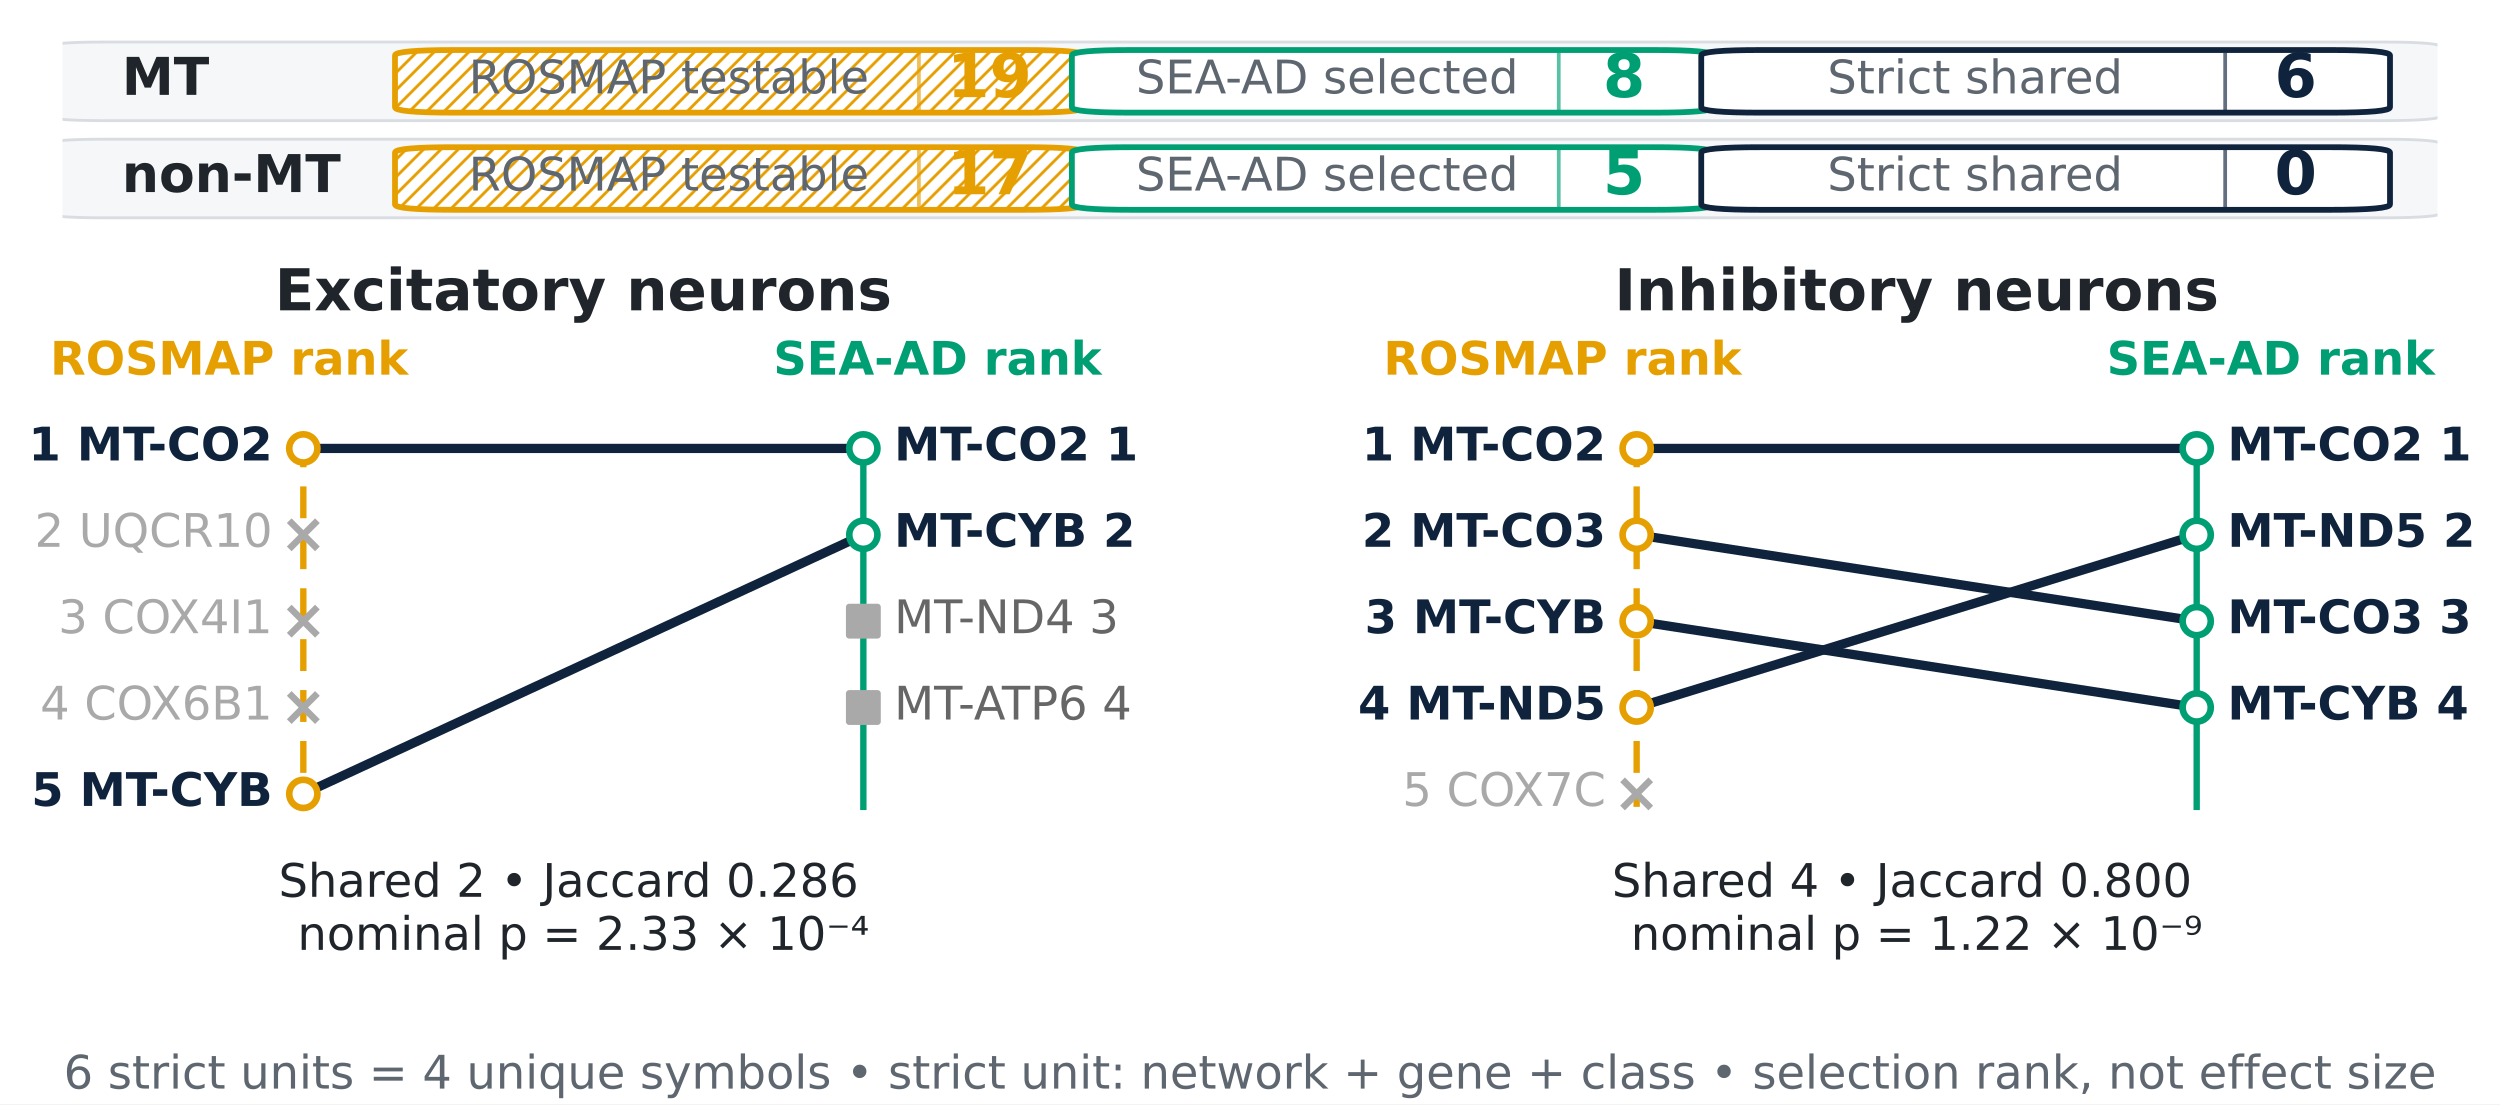
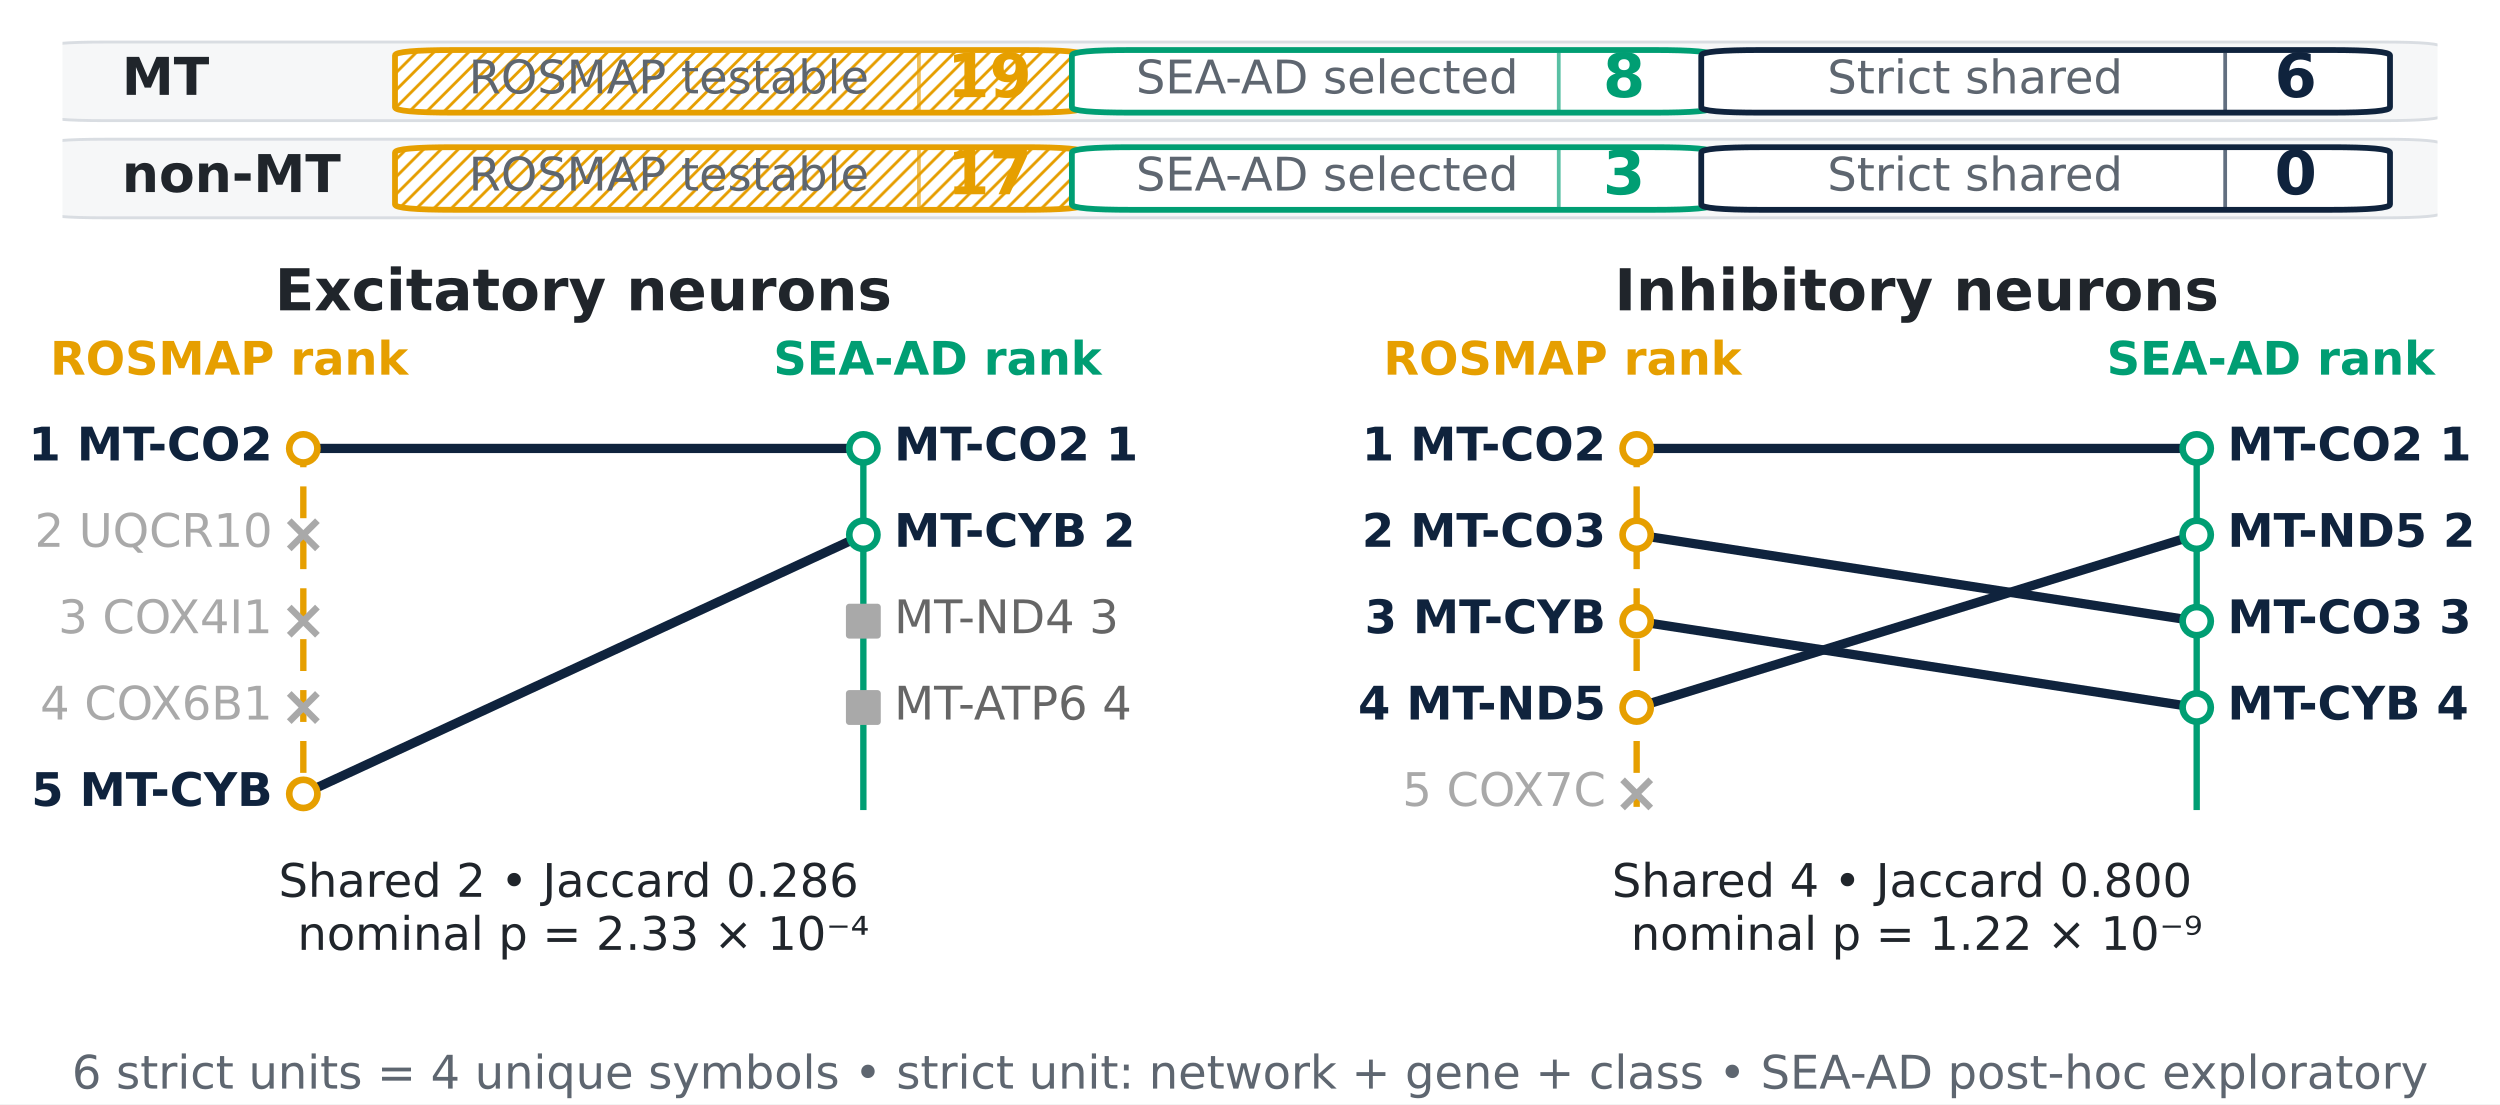
<svg xmlns="http://www.w3.org/2000/svg" xmlns:xlink="http://www.w3.org/1999/xlink" width="864pt" height="381.6pt" viewBox="0 0 864 381.6" version="1.1">
  <defs>
    <style type="text/css">*{stroke-linejoin: round; stroke-linecap: butt}</style>
  </defs>
  <g id="figure_1">
    <g id="patch_1">
      <path d="M 0 381.6  L 864 381.6  L 864 0  L 0 0  z " style="fill: #ffffff" />
    </g>
    <g id="axes_1">
      <g id="patch_2">
        <path d="M 36.374 41.693  L 823.522 41.693  Q 844.042 41.693 844.042 39.827  L 844.042 16.395  Q 844.042 14.53 823.522 14.53  L 36.374 14.53  Q 15.854 14.53 15.854 16.395  L 15.854 39.827  Q 15.854 41.693 36.374 41.693  z " clip-path="url(#pb12065d05f)" style="fill: #f6f7f8; stroke: #d9dde2; stroke-linejoin: miter" />
      </g>
      <g id="patch_3">
        <path d="M 157.032 38.932  L 354.024 38.932  Q 374.544 38.932 374.544 37.066  L 374.544 19.156  Q 374.544 17.291 354.024 17.291  L 157.032 17.291  Q 136.512 17.291 136.512 19.156  L 136.512 37.066  Q 136.512 38.932 157.032 38.932  z " clip-path="url(#pb12065d05f)" style="fill: url(#h4761492750); stroke: #e69f00; stroke-width: 2; stroke-linejoin: miter" />
      </g>
      <g id="patch_4">
        <path d="M 390.96 38.932  L 571.536 38.932  Q 592.056 38.932 592.056 37.066  L 592.056 19.156  Q 592.056 17.291 571.536 17.291  L 390.96 17.291  Q 370.44 17.291 370.44 19.156  L 370.44 37.066  Q 370.44 38.932 390.96 38.932  z " clip-path="url(#pb12065d05f)" style="fill: #ffffff; stroke: #009e73; stroke-width: 2; stroke-linejoin: miter" />
      </g>
      <g id="patch_5">
        <path d="M 608.472 38.932  L 805.464 38.932  Q 825.984 38.932 825.984 37.066  L 825.984 19.156  Q 825.984 17.291 805.464 17.291  L 608.472 17.291  Q 587.952 17.291 587.952 19.156  L 587.952 37.066  Q 587.952 38.932 608.472 38.932  z " clip-path="url(#pb12065d05f)" style="fill: #ffffff; stroke: #0f233d; stroke-width: 2; stroke-linejoin: miter" />
      </g>
      <g id="patch_6">
        <path d="M 36.374 75.274  L 823.522 75.274  Q 844.042 75.274 844.042 73.408  L 844.042 49.976  Q 844.042 48.11 823.522 48.11  L 36.374 48.11  Q 15.854 48.11 15.854 49.976  L 15.854 73.408  Q 15.854 75.274 36.374 75.274  z " clip-path="url(#pb12065d05f)" style="fill: #f6f7f8; stroke: #d9dde2; stroke-linejoin: miter" />
      </g>
      <g id="patch_7">
        <path d="M 157.032 72.512  L 354.024 72.512  Q 374.544 72.512 374.544 70.647  L 374.544 52.737  Q 374.544 50.872 354.024 50.872  L 157.032 50.872  Q 136.512 50.872 136.512 52.737  L 136.512 70.647  Q 136.512 72.512 157.032 72.512  z " clip-path="url(#pb12065d05f)" style="fill: url(#h4761492750); stroke: #e69f00; stroke-width: 2; stroke-linejoin: miter" />
      </g>
      <g id="patch_8">
        <path d="M 390.96 72.512  L 571.536 72.512  Q 592.056 72.512 592.056 70.647  L 592.056 52.737  Q 592.056 50.872 571.536 50.872  L 390.96 50.872  Q 370.44 50.872 370.44 52.737  L 370.44 70.647  Q 370.44 72.512 390.96 72.512  z " clip-path="url(#pb12065d05f)" style="fill: #ffffff; stroke: #009e73; stroke-width: 2; stroke-linejoin: miter" />
      </g>
      <g id="patch_9">
        <path d="M 608.472 72.512  L 805.464 72.512  Q 825.984 72.512 825.984 70.647  L 825.984 52.737  Q 825.984 50.872 805.464 50.872  L 608.472 50.872  Q 587.952 50.872 587.952 52.737  L 587.952 70.647  Q 587.952 72.512 608.472 72.512  z " clip-path="url(#pb12065d05f)" style="fill: #ffffff; stroke: #0f233d; stroke-width: 2; stroke-linejoin: miter" />
      </g>
      <g id="line2d_1">
        <path d="M 317.58 37.38  L 317.58 18.843  " clip-path="url(#pb12065d05f)" style="fill: none; stroke: #e69f00; stroke-opacity: 0.65; stroke-width: 1.3; stroke-linecap: square" />
      </g>
      <g id="line2d_2">
        <path d="M 538.704 37.38  L 538.704 18.843  " clip-path="url(#pb12065d05f)" style="fill: none; stroke: #009e73; stroke-opacity: 0.65; stroke-width: 1.3; stroke-linecap: square" />
      </g>
      <g id="line2d_3">
        <path d="M 769.02 37.38  L 769.02 18.843  " clip-path="url(#pb12065d05f)" style="fill: none; stroke: #0f233d; stroke-opacity: 0.65; stroke-width: 1.3; stroke-linecap: square" />
      </g>
      <g id="line2d_4">
        <path d="M 317.58 70.96  L 317.58 52.424  " clip-path="url(#pb12065d05f)" style="fill: none; stroke: #e69f00; stroke-opacity: 0.65; stroke-width: 1.3; stroke-linecap: square" />
      </g>
      <g id="line2d_5">
        <path d="M 538.704 70.96  L 538.704 52.424  " clip-path="url(#pb12065d05f)" style="fill: none; stroke: #009e73; stroke-opacity: 0.65; stroke-width: 1.3; stroke-linecap: square" />
      </g>
      <g id="line2d_6">
        <path d="M 769.02 70.96  L 769.02 52.424  " clip-path="url(#pb12065d05f)" style="fill: none; stroke: #0f233d; stroke-opacity: 0.65; stroke-width: 1.3; stroke-linecap: square" />
      </g>
      <g id="text_1">
        <text style="font-weight: 700; font-size: 18px; font-family: 'DejaVu Sans'; text-anchor: start; fill: #20252b" x="42.12" y="32.787" transform="rotate(-0 42.12 32.78698)">MT</text>
      </g>
      <g id="text_2">
        <text style="font-size: 16px; font-family: 'DejaVu Sans'; text-anchor: middle; fill: #5e6670" x="231.15" y="32.268" transform="rotate(-0 231.1502 32.26808)">ROSMAP testable</text>
      </g>
      <g id="text_3">
        <text style="font-weight: 700; font-size: 21px; font-family: 'DejaVu Sans'; text-anchor: middle; fill: #e69f00" x="341.958" y="33.566" transform="rotate(-0 341.9582 33.56628)">19</text>
      </g>
      <g id="text_4">
        <text style="font-size: 16px; font-family: 'DejaVu Sans'; text-anchor: middle; fill: #5e6670" x="458.676" y="32.268" transform="rotate(-0 458.676 32.26808)">SEA-AD selected</text>
      </g>
      <g id="text_5">
        <text style="font-weight: 700; font-size: 21px; font-family: 'DejaVu Sans'; text-anchor: middle; fill: #009e73" x="561.276" y="33.566" transform="rotate(-0 561.276 33.56628)">8</text>
      </g>
      <g id="text_6">
        <text style="font-size: 16px; font-family: 'DejaVu Sans'; text-anchor: middle; fill: #5e6670" x="682.59" y="32.268" transform="rotate(-0 682.5902 32.26808)">Strict shared</text>
      </g>
      <g id="text_7">
        <text style="font-weight: 700; font-size: 21px; font-family: 'DejaVu Sans'; text-anchor: middle; fill: #0f233d" x="793.398" y="33.566" transform="rotate(-0 793.3982 33.56628)">6</text>
      </g>
      <g id="text_8">
        <text style="font-weight: 700; font-size: 18px; font-family: 'DejaVu Sans'; text-anchor: start; fill: #20252b" x="42.12" y="66.368" transform="rotate(-0 42.12 66.36778)">non-MT</text>
      </g>
      <g id="text_9">
        <text style="font-size: 16px; font-family: 'DejaVu Sans'; text-anchor: middle; fill: #5e6670" x="231.15" y="65.849" transform="rotate(-0 231.1502 65.84888)">ROSMAP testable</text>
      </g>
      <g id="text_10">
        <text style="font-weight: 700; font-size: 21px; font-family: 'DejaVu Sans'; text-anchor: middle; fill: #e69f00" x="341.958" y="67.147" transform="rotate(-0 341.9582 67.14708)">17</text>
      </g>
      <g id="text_11">
        <text style="font-size: 16px; font-family: 'DejaVu Sans'; text-anchor: middle; fill: #5e6670" x="458.676" y="65.849" transform="rotate(-0 458.676 65.84888)">SEA-AD selected</text>
      </g>
      <g id="text_12">
-         <text style="font-weight: 700; font-size: 21px; font-family: 'DejaVu Sans'; text-anchor: middle; fill: #009e73" x="561.276" y="67.147" transform="rotate(-0 561.276 67.14708)">5</text>
+         <text style="font-weight: 700; font-size: 21px; font-family: 'DejaVu Sans'; text-anchor: middle; fill: #009e73" x="561.276" y="67.147" transform="rotate(-0 561.276 67.14708)">3</text>
      </g>
      <g id="text_13">
        <text style="font-size: 16px; font-family: 'DejaVu Sans'; text-anchor: middle; fill: #5e6670" x="682.59" y="65.849" transform="rotate(-0 682.5902 65.84888)">Strict shared</text>
      </g>
      <g id="text_14">
        <text style="font-weight: 700; font-size: 21px; font-family: 'DejaVu Sans'; text-anchor: middle; fill: #0f233d" x="793.398" y="67.147" transform="rotate(-0 793.3982 67.14708)">0</text>
      </g>
    </g>
    <g id="axes_2">
      <g id="line2d_7">
        <path d="M 104.826 150.495  L 104.826 278.848  " clip-path="url(#pc15b62061a)" style="fill: none; stroke-dasharray: 11,6.6; stroke-dashoffset: 0; stroke: #e69f00; stroke-width: 2.2" />
      </g>
      <g id="line2d_8">
        <path d="M 298.374 150.495  L 298.374 278.848  " clip-path="url(#pc15b62061a)" style="fill: none; stroke: #009e73; stroke-width: 2.2; stroke-linecap: square" />
      </g>
      <g id="line2d_9">
        <path d="M 104.826 154.972  L 298.374 154.972  " clip-path="url(#pc15b62061a)" style="fill: none; stroke: #0f233d; stroke-width: 3.2; stroke-linecap: round" />
      </g>
      <g id="line2d_10">
        <path d="M 104.826 274.37  L 298.374 184.822  " clip-path="url(#pc15b62061a)" style="fill: none; stroke: #0f233d; stroke-width: 3.2; stroke-linecap: round" />
      </g>
      <g id="text_15">
        <text style="font-weight: 700; font-size: 20px; font-family: 'DejaVu Sans'; text-anchor: middle; fill: #20252b" x="201.6" y="107.259" transform="rotate(-0 201.6 107.2585)">Excitatory neurons</text>
      </g>
      <g id="text_16">
        <text style="font-weight: 700; font-size: 16px; font-family: 'DejaVu Sans'; text-anchor: middle; fill: #e69f00" x="79.2" y="129.487" transform="rotate(-0 79.2 129.4873)">ROSMAP rank</text>
      </g>
      <g id="text_17">
        <text style="font-weight: 700; font-size: 16px; font-family: 'DejaVu Sans'; text-anchor: middle; fill: #009e73" x="324" y="129.487" transform="rotate(-0 324 129.4873)">SEA-AD rank</text>
      </g>
      <g id="text_18">
        <text style="font-size: 16px; font-family: 'DejaVu Sans'; fill: #20252b" transform="translate(96.27875 309.9449)">Shared 2  •  Jaccard 0.286</text>
        <text style="font-size: 16px; font-family: 'DejaVu Sans'; fill: #20252b" transform="translate(102.8037 328.2824)">nominal p = 2.33 × 10⁻⁴</text>
      </g>
      <g id="PathCollection_1">
        <defs>
          <path id="me1d1d5e997" d="M 0 4.873  C 1.292 4.873 2.532 4.36 3.446 3.446  C 4.36 2.532 4.873 1.292 4.873 0  C 4.873 -1.292 4.36 -2.532 3.446 -3.446  C 2.532 -4.36 1.292 -4.873 0 -4.873  C -1.292 -4.873 -2.532 -4.36 -3.446 -3.446  C -4.36 -2.532 -4.873 -1.292 -4.873 0  C -4.873 1.292 -4.36 2.532 -3.446 3.446  C -2.532 4.36 -1.292 4.873 0 4.873  z " style="stroke: #e69f00; stroke-width: 2.3" />
        </defs>
        <g clip-path="url(#pc15b62061a)">
          <use xlink:href="#me1d1d5e997" x="104.826" y="154.972" style="fill: #ffffff; stroke: #e69f00; stroke-width: 2.3" />
        </g>
      </g>
      <g id="PathCollection_2">
        <defs>
          <path id="m6426dc2a5d" d="M 0 4.873  C 1.292 4.873 2.532 4.36 3.446 3.446  C 4.36 2.532 4.873 1.292 4.873 0  C 4.873 -1.292 4.36 -2.532 3.446 -3.446  C 2.532 -4.36 1.292 -4.873 0 -4.873  C -1.292 -4.873 -2.532 -4.36 -3.446 -3.446  C -4.36 -2.532 -4.873 -1.292 -4.873 0  C -4.873 1.292 -4.36 2.532 -3.446 3.446  C -2.532 4.36 -1.292 4.873 0 4.873  z " style="stroke: #009e73; stroke-width: 2.3" />
        </defs>
        <g clip-path="url(#pc15b62061a)">
          <use xlink:href="#m6426dc2a5d" x="298.374" y="154.972" style="fill: #ffffff; stroke: #009e73; stroke-width: 2.3" />
        </g>
      </g>
      <g id="PathCollection_3">
        <defs>
          <path id="m0e71738f1b" d="M -4.873 4.873  L 4.873 -4.873  M -4.873 -4.873  L 4.873 4.873  " style="stroke: #a9a9a9; stroke-width: 2.3" />
        </defs>
        <g clip-path="url(#pc15b62061a)">
          <use xlink:href="#m0e71738f1b" x="104.826" y="184.822" style="fill: #a9a9a9; stroke: #a9a9a9; stroke-width: 2.3" />
        </g>
      </g>
      <g id="PathCollection_4">
        <g clip-path="url(#pc15b62061a)">
          <use xlink:href="#m0e71738f1b" x="104.826" y="214.671" style="fill: #a9a9a9; stroke: #a9a9a9; stroke-width: 2.3" />
        </g>
      </g>
      <g id="PathCollection_5">
        <g clip-path="url(#pc15b62061a)">
          <use xlink:href="#m0e71738f1b" x="104.826" y="244.521" style="fill: #a9a9a9; stroke: #a9a9a9; stroke-width: 2.3" />
        </g>
      </g>
      <g id="PathCollection_6">
        <g clip-path="url(#pc15b62061a)">
          <use xlink:href="#me1d1d5e997" x="104.826" y="274.37" style="fill: #ffffff; stroke: #e69f00; stroke-width: 2.3" />
        </g>
      </g>
      <g id="PathCollection_7">
        <g clip-path="url(#pc15b62061a)">
          <use xlink:href="#m6426dc2a5d" x="298.374" y="184.822" style="fill: #ffffff; stroke: #009e73; stroke-width: 2.3" />
        </g>
      </g>
      <g id="PathCollection_8">
        <defs>
          <path id="m5ec5a42c64" d="M -4.873 4.873  L 4.873 4.873  L 4.873 -4.873  L -4.873 -4.873  z " style="stroke: #a9a9a9; stroke-width: 2.3" />
        </defs>
        <g clip-path="url(#pc15b62061a)">
          <use xlink:href="#m5ec5a42c64" x="298.374" y="214.671" style="fill: #a9a9a9; stroke: #a9a9a9; stroke-width: 2.3" />
        </g>
      </g>
      <g id="PathCollection_9">
        <g clip-path="url(#pc15b62061a)">
          <use xlink:href="#m5ec5a42c64" x="298.374" y="244.521" style="fill: #a9a9a9; stroke: #a9a9a9; stroke-width: 2.3" />
        </g>
      </g>
      <g id="text_19">
        <text style="font-weight: 700; font-size: 16px; font-family: 'DejaVu Sans'; text-anchor: end; fill: #0f233d" x="94.181" y="159.128" transform="rotate(-0 94.18064 159.1283)">1  MT-CO2</text>
      </g>
      <g id="text_20">
        <text style="font-weight: 700; font-size: 16px; font-family: 'DejaVu Sans'; text-anchor: start; fill: #0f233d" x="309.019" y="159.128" transform="rotate(-0 309.0194 159.1283)">MT-CO2  1</text>
      </g>
      <g id="text_21">
        <text style="font-size: 16px; font-family: 'DejaVu Sans'; text-anchor: end; fill: #a9a9a9" x="94.181" y="188.978" transform="rotate(-0 94.18064 188.9778)">2  UQCR10</text>
      </g>
      <g id="text_22">
        <text style="font-size: 16px; font-family: 'DejaVu Sans'; text-anchor: end; fill: #a9a9a9" x="94.181" y="218.827" transform="rotate(-0 94.18064 218.8274)">3  COX4I1</text>
      </g>
      <g id="text_23">
        <text style="font-size: 16px; font-family: 'DejaVu Sans'; text-anchor: end; fill: #a9a9a9" x="94.181" y="248.677" transform="rotate(-0 94.18064 248.6771)">4  COX6B1</text>
      </g>
      <g id="text_24">
        <text style="font-weight: 700; font-size: 16px; font-family: 'DejaVu Sans'; text-anchor: end; fill: #0f233d" x="94.181" y="278.527" transform="rotate(-0 94.18064 278.5267)">5  MT-CYB</text>
      </g>
      <g id="text_25">
        <text style="font-weight: 700; font-size: 16px; font-family: 'DejaVu Sans'; text-anchor: start; fill: #0f233d" x="309.019" y="188.978" transform="rotate(-0 309.0194 188.9778)">MT-CYB  2</text>
      </g>
      <g id="text_26">
        <text style="font-size: 16px; font-family: 'DejaVu Sans'; text-anchor: start; fill: #666666" x="309.019" y="218.827" transform="rotate(-0 309.0194 218.8274)">MT-ND4  3</text>
      </g>
      <g id="text_27">
        <text style="font-size: 16px; font-family: 'DejaVu Sans'; text-anchor: start; fill: #666666" x="309.019" y="248.677" transform="rotate(-0 309.0194 248.6771)">MT-ATP6  4</text>
      </g>
    </g>
    <g id="axes_3">
      <g id="line2d_11">
        <path d="M 565.626 150.495  L 565.626 278.848  " clip-path="url(#p22f73828f6)" style="fill: none; stroke-dasharray: 11,6.6; stroke-dashoffset: 0; stroke: #e69f00; stroke-width: 2.2" />
      </g>
      <g id="line2d_12">
        <path d="M 759.174 150.495  L 759.174 278.848  " clip-path="url(#p22f73828f6)" style="fill: none; stroke: #009e73; stroke-width: 2.2; stroke-linecap: square" />
      </g>
      <g id="line2d_13">
        <path d="M 565.626 154.972  L 759.174 154.972  " clip-path="url(#p22f73828f6)" style="fill: none; stroke: #0f233d; stroke-width: 3.2; stroke-linecap: round" />
      </g>
      <g id="line2d_14">
        <path d="M 565.626 184.822  L 759.174 214.671  " clip-path="url(#p22f73828f6)" style="fill: none; stroke: #0f233d; stroke-width: 3.2; stroke-linecap: round" />
      </g>
      <g id="line2d_15">
        <path d="M 565.626 214.671  L 759.174 244.521  " clip-path="url(#p22f73828f6)" style="fill: none; stroke: #0f233d; stroke-width: 3.2; stroke-linecap: round" />
      </g>
      <g id="line2d_16">
        <path d="M 565.626 244.521  L 759.174 184.822  " clip-path="url(#p22f73828f6)" style="fill: none; stroke: #0f233d; stroke-width: 3.2; stroke-linecap: round" />
      </g>
      <g id="text_28">
        <text style="font-weight: 700; font-size: 20px; font-family: 'DejaVu Sans'; text-anchor: middle; fill: #20252b" x="662.4" y="107.259" transform="rotate(-0 662.4 107.2585)">Inhibitory neurons</text>
      </g>
      <g id="text_29">
        <text style="font-weight: 700; font-size: 16px; font-family: 'DejaVu Sans'; text-anchor: middle; fill: #e69f00" x="540" y="129.487" transform="rotate(-0 540 129.4873)">ROSMAP rank</text>
      </g>
      <g id="text_30">
        <text style="font-weight: 700; font-size: 16px; font-family: 'DejaVu Sans'; text-anchor: middle; fill: #009e73" x="784.8" y="129.487" transform="rotate(-0 784.8 129.4873)">SEA-AD rank</text>
      </g>
      <g id="text_31">
        <text style="font-size: 16px; font-family: 'DejaVu Sans'; fill: #20252b" transform="translate(557.0788 309.9449)">Shared 4  •  Jaccard 0.800</text>
        <text style="font-size: 16px; font-family: 'DejaVu Sans'; fill: #20252b" transform="translate(563.6037 328.2824)">nominal p = 1.22 × 10⁻⁹</text>
      </g>
      <g id="PathCollection_10">
        <g clip-path="url(#p22f73828f6)">
          <use xlink:href="#me1d1d5e997" x="565.626" y="154.972" style="fill: #ffffff; stroke: #e69f00; stroke-width: 2.3" />
        </g>
      </g>
      <g id="PathCollection_11">
        <g clip-path="url(#p22f73828f6)">
          <use xlink:href="#m6426dc2a5d" x="759.174" y="154.972" style="fill: #ffffff; stroke: #009e73; stroke-width: 2.3" />
        </g>
      </g>
      <g id="PathCollection_12">
        <g clip-path="url(#p22f73828f6)">
          <use xlink:href="#me1d1d5e997" x="565.626" y="184.822" style="fill: #ffffff; stroke: #e69f00; stroke-width: 2.3" />
        </g>
      </g>
      <g id="PathCollection_13">
        <g clip-path="url(#p22f73828f6)">
          <use xlink:href="#m6426dc2a5d" x="759.174" y="214.671" style="fill: #ffffff; stroke: #009e73; stroke-width: 2.3" />
        </g>
      </g>
      <g id="PathCollection_14">
        <g clip-path="url(#p22f73828f6)">
          <use xlink:href="#me1d1d5e997" x="565.626" y="214.671" style="fill: #ffffff; stroke: #e69f00; stroke-width: 2.3" />
        </g>
      </g>
      <g id="PathCollection_15">
        <g clip-path="url(#p22f73828f6)">
          <use xlink:href="#m6426dc2a5d" x="759.174" y="244.521" style="fill: #ffffff; stroke: #009e73; stroke-width: 2.3" />
        </g>
      </g>
      <g id="PathCollection_16">
        <g clip-path="url(#p22f73828f6)">
          <use xlink:href="#me1d1d5e997" x="565.626" y="244.521" style="fill: #ffffff; stroke: #e69f00; stroke-width: 2.3" />
        </g>
      </g>
      <g id="PathCollection_17">
        <g clip-path="url(#p22f73828f6)">
          <use xlink:href="#m6426dc2a5d" x="759.174" y="184.822" style="fill: #ffffff; stroke: #009e73; stroke-width: 2.3" />
        </g>
      </g>
      <g id="PathCollection_18">
        <g clip-path="url(#p22f73828f6)">
          <use xlink:href="#m0e71738f1b" x="565.626" y="274.37" style="fill: #a9a9a9; stroke: #a9a9a9; stroke-width: 2.3" />
        </g>
      </g>
      <g id="text_32">
        <text style="font-weight: 700; font-size: 16px; font-family: 'DejaVu Sans'; text-anchor: end; fill: #0f233d" x="554.981" y="159.128" transform="rotate(-0 554.9806 159.1283)">1  MT-CO2</text>
      </g>
      <g id="text_33">
        <text style="font-weight: 700; font-size: 16px; font-family: 'DejaVu Sans'; text-anchor: start; fill: #0f233d" x="769.819" y="159.128" transform="rotate(-0 769.8194 159.1283)">MT-CO2  1</text>
      </g>
      <g id="text_34">
        <text style="font-weight: 700; font-size: 16px; font-family: 'DejaVu Sans'; text-anchor: end; fill: #0f233d" x="554.981" y="188.978" transform="rotate(-0 554.9806 188.9778)">2  MT-CO3</text>
      </g>
      <g id="text_35">
        <text style="font-weight: 700; font-size: 16px; font-family: 'DejaVu Sans'; text-anchor: start; fill: #0f233d" x="769.819" y="218.827" transform="rotate(-0 769.8194 218.8274)">MT-CO3  3</text>
      </g>
      <g id="text_36">
        <text style="font-weight: 700; font-size: 16px; font-family: 'DejaVu Sans'; text-anchor: end; fill: #0f233d" x="554.981" y="218.827" transform="rotate(-0 554.9806 218.8274)">3  MT-CYB</text>
      </g>
      <g id="text_37">
        <text style="font-weight: 700; font-size: 16px; font-family: 'DejaVu Sans'; text-anchor: start; fill: #0f233d" x="769.819" y="248.677" transform="rotate(-0 769.8194 248.6771)">MT-CYB  4</text>
      </g>
      <g id="text_38">
        <text style="font-weight: 700; font-size: 16px; font-family: 'DejaVu Sans'; text-anchor: end; fill: #0f233d" x="554.981" y="248.677" transform="rotate(-0 554.9806 248.6771)">4  MT-ND5</text>
      </g>
      <g id="text_39">
        <text style="font-weight: 700; font-size: 16px; font-family: 'DejaVu Sans'; text-anchor: start; fill: #0f233d" x="769.819" y="188.978" transform="rotate(-0 769.8194 188.9778)">MT-ND5  2</text>
      </g>
      <g id="text_40">
        <text style="font-size: 16px; font-family: 'DejaVu Sans'; text-anchor: end; fill: #a9a9a9" x="554.981" y="278.527" transform="rotate(-0 554.9806 278.5267)">5  COX7C</text>
      </g>
    </g>
    <g id="text_41">
-       <text style="font-size: 16px; font-family: 'DejaVu Sans'; text-anchor: middle; fill: #5e6670" x="432" y="376.217" transform="rotate(-0 432 376.2169)">6 strict units = 4 unique symbols  •  strict unit: network + gene + class  •  selection rank, not effect size</text>
+       <text style="font-size: 16px; font-family: 'DejaVu Sans'; text-anchor: middle; fill: #5e6670" x="432" y="376.217" transform="rotate(-0 432 376.2169)">6 strict units = 4 unique symbols  •  strict unit: network + gene + class  •  SEA-AD post-hoc exploratory</text>
    </g>
  </g>
  <defs>
    <clipPath id="pb12065d05f">
      <rect x="21.6" y="5.724" width="820.8" height="74.624" />
    </clipPath>
    <clipPath id="pc15b62061a">
      <rect x="21.6" y="117.66" width="360" height="223.872" />
    </clipPath>
    <clipPath id="p22f73828f6">
      <rect x="482.4" y="117.66" width="360" height="223.872" />
    </clipPath>
  </defs>
  <defs>
    <pattern id="h4761492750" patternUnits="userSpaceOnUse" x="0" y="0" width="72" height="72">
      <rect x="0" y="0" width="73" height="73" fill="#ffffff" />
      <path d="M -36 36  L 36 -36  M -33 39  L 39 -33  M -30 42  L 42 -30  M -27 45  L 45 -27  M -24 48  L 48 -24  M -21 51  L 51 -21  M -18 54  L 54 -18  M -15 57  L 57 -15  M -12 60  L 60 -12  M -9 63  L 63 -9  M -6 66  L 66 -6  M -3 69  L 69 -3  M 0 72  L 72 0  M 3 75  L 75 3  M 6 78  L 78 6  M 9 81  L 81 9  M 12 84  L 84 12  M 15 87  L 87 15  M 18 90  L 90 18  M 21 93  L 93 21  M 24 96  L 96 24  M 27 99  L 99 27  M 30 102  L 102 30  M 33 105  L 105 33  M 36 108  L 108 36  " style="fill: #e69f00; stroke: #e69f00; stroke-width: 1.0; stroke-linecap: butt; stroke-linejoin: miter" />
    </pattern>
  </defs>
</svg>
